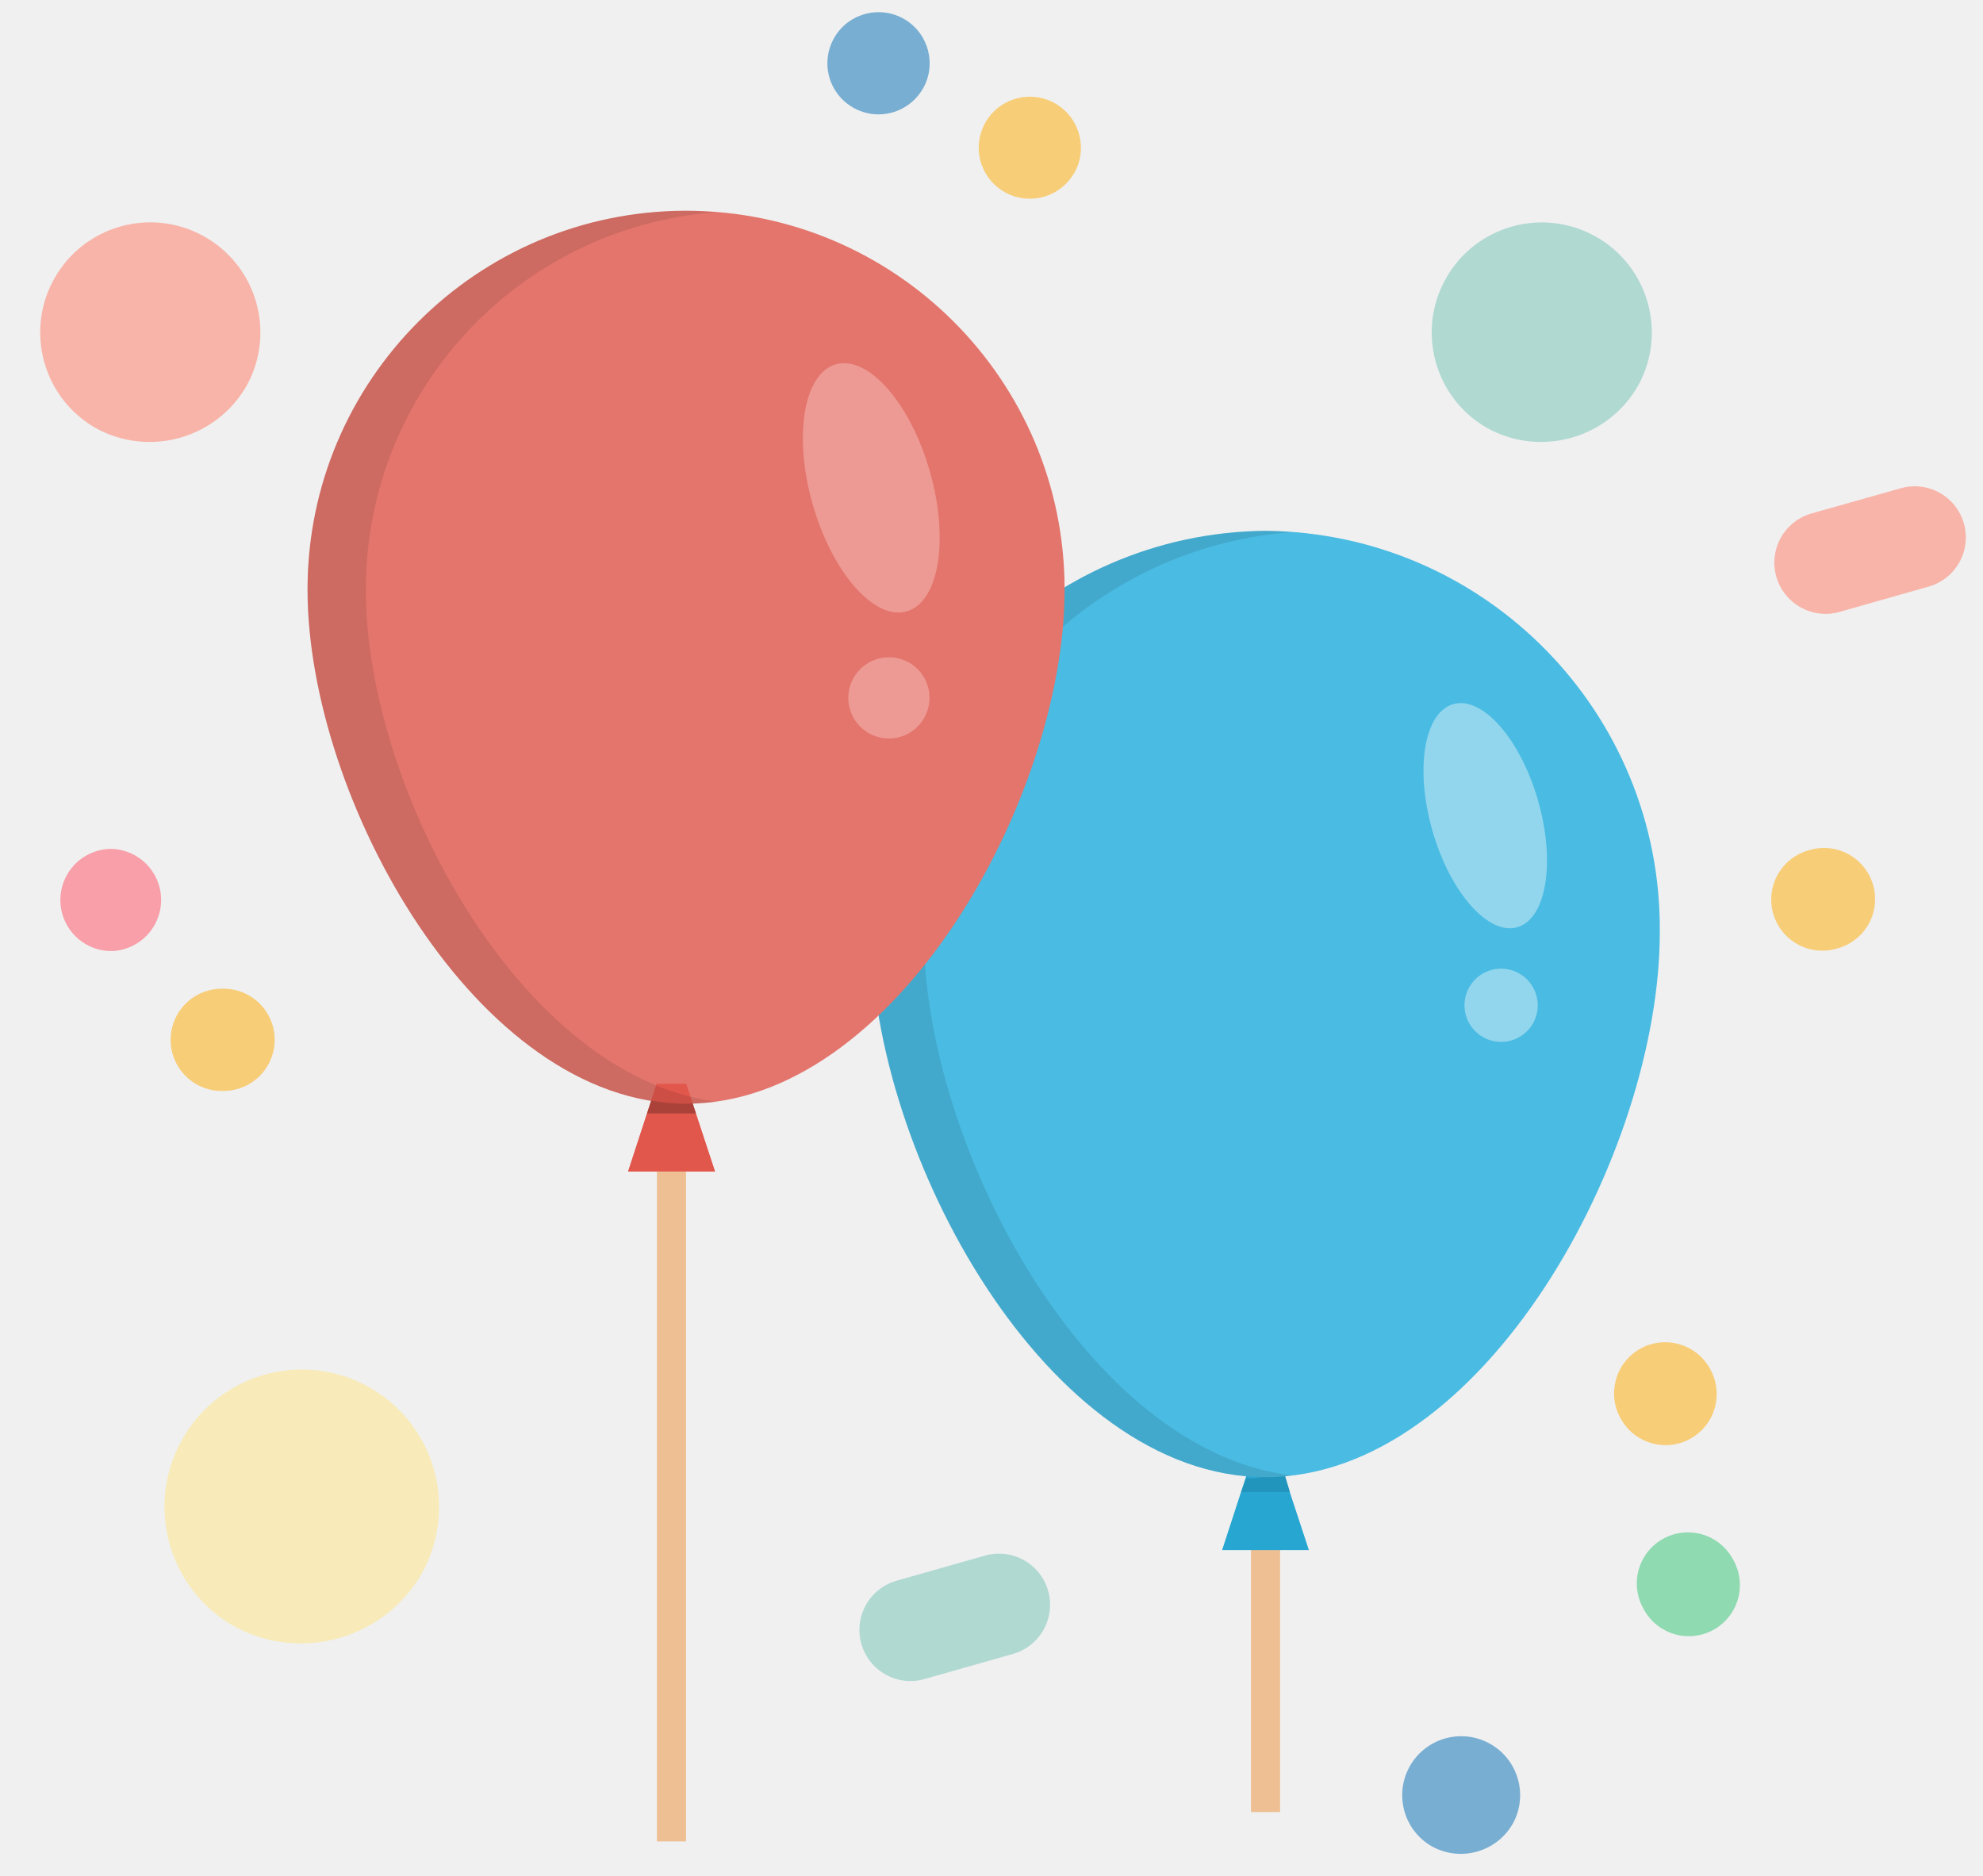
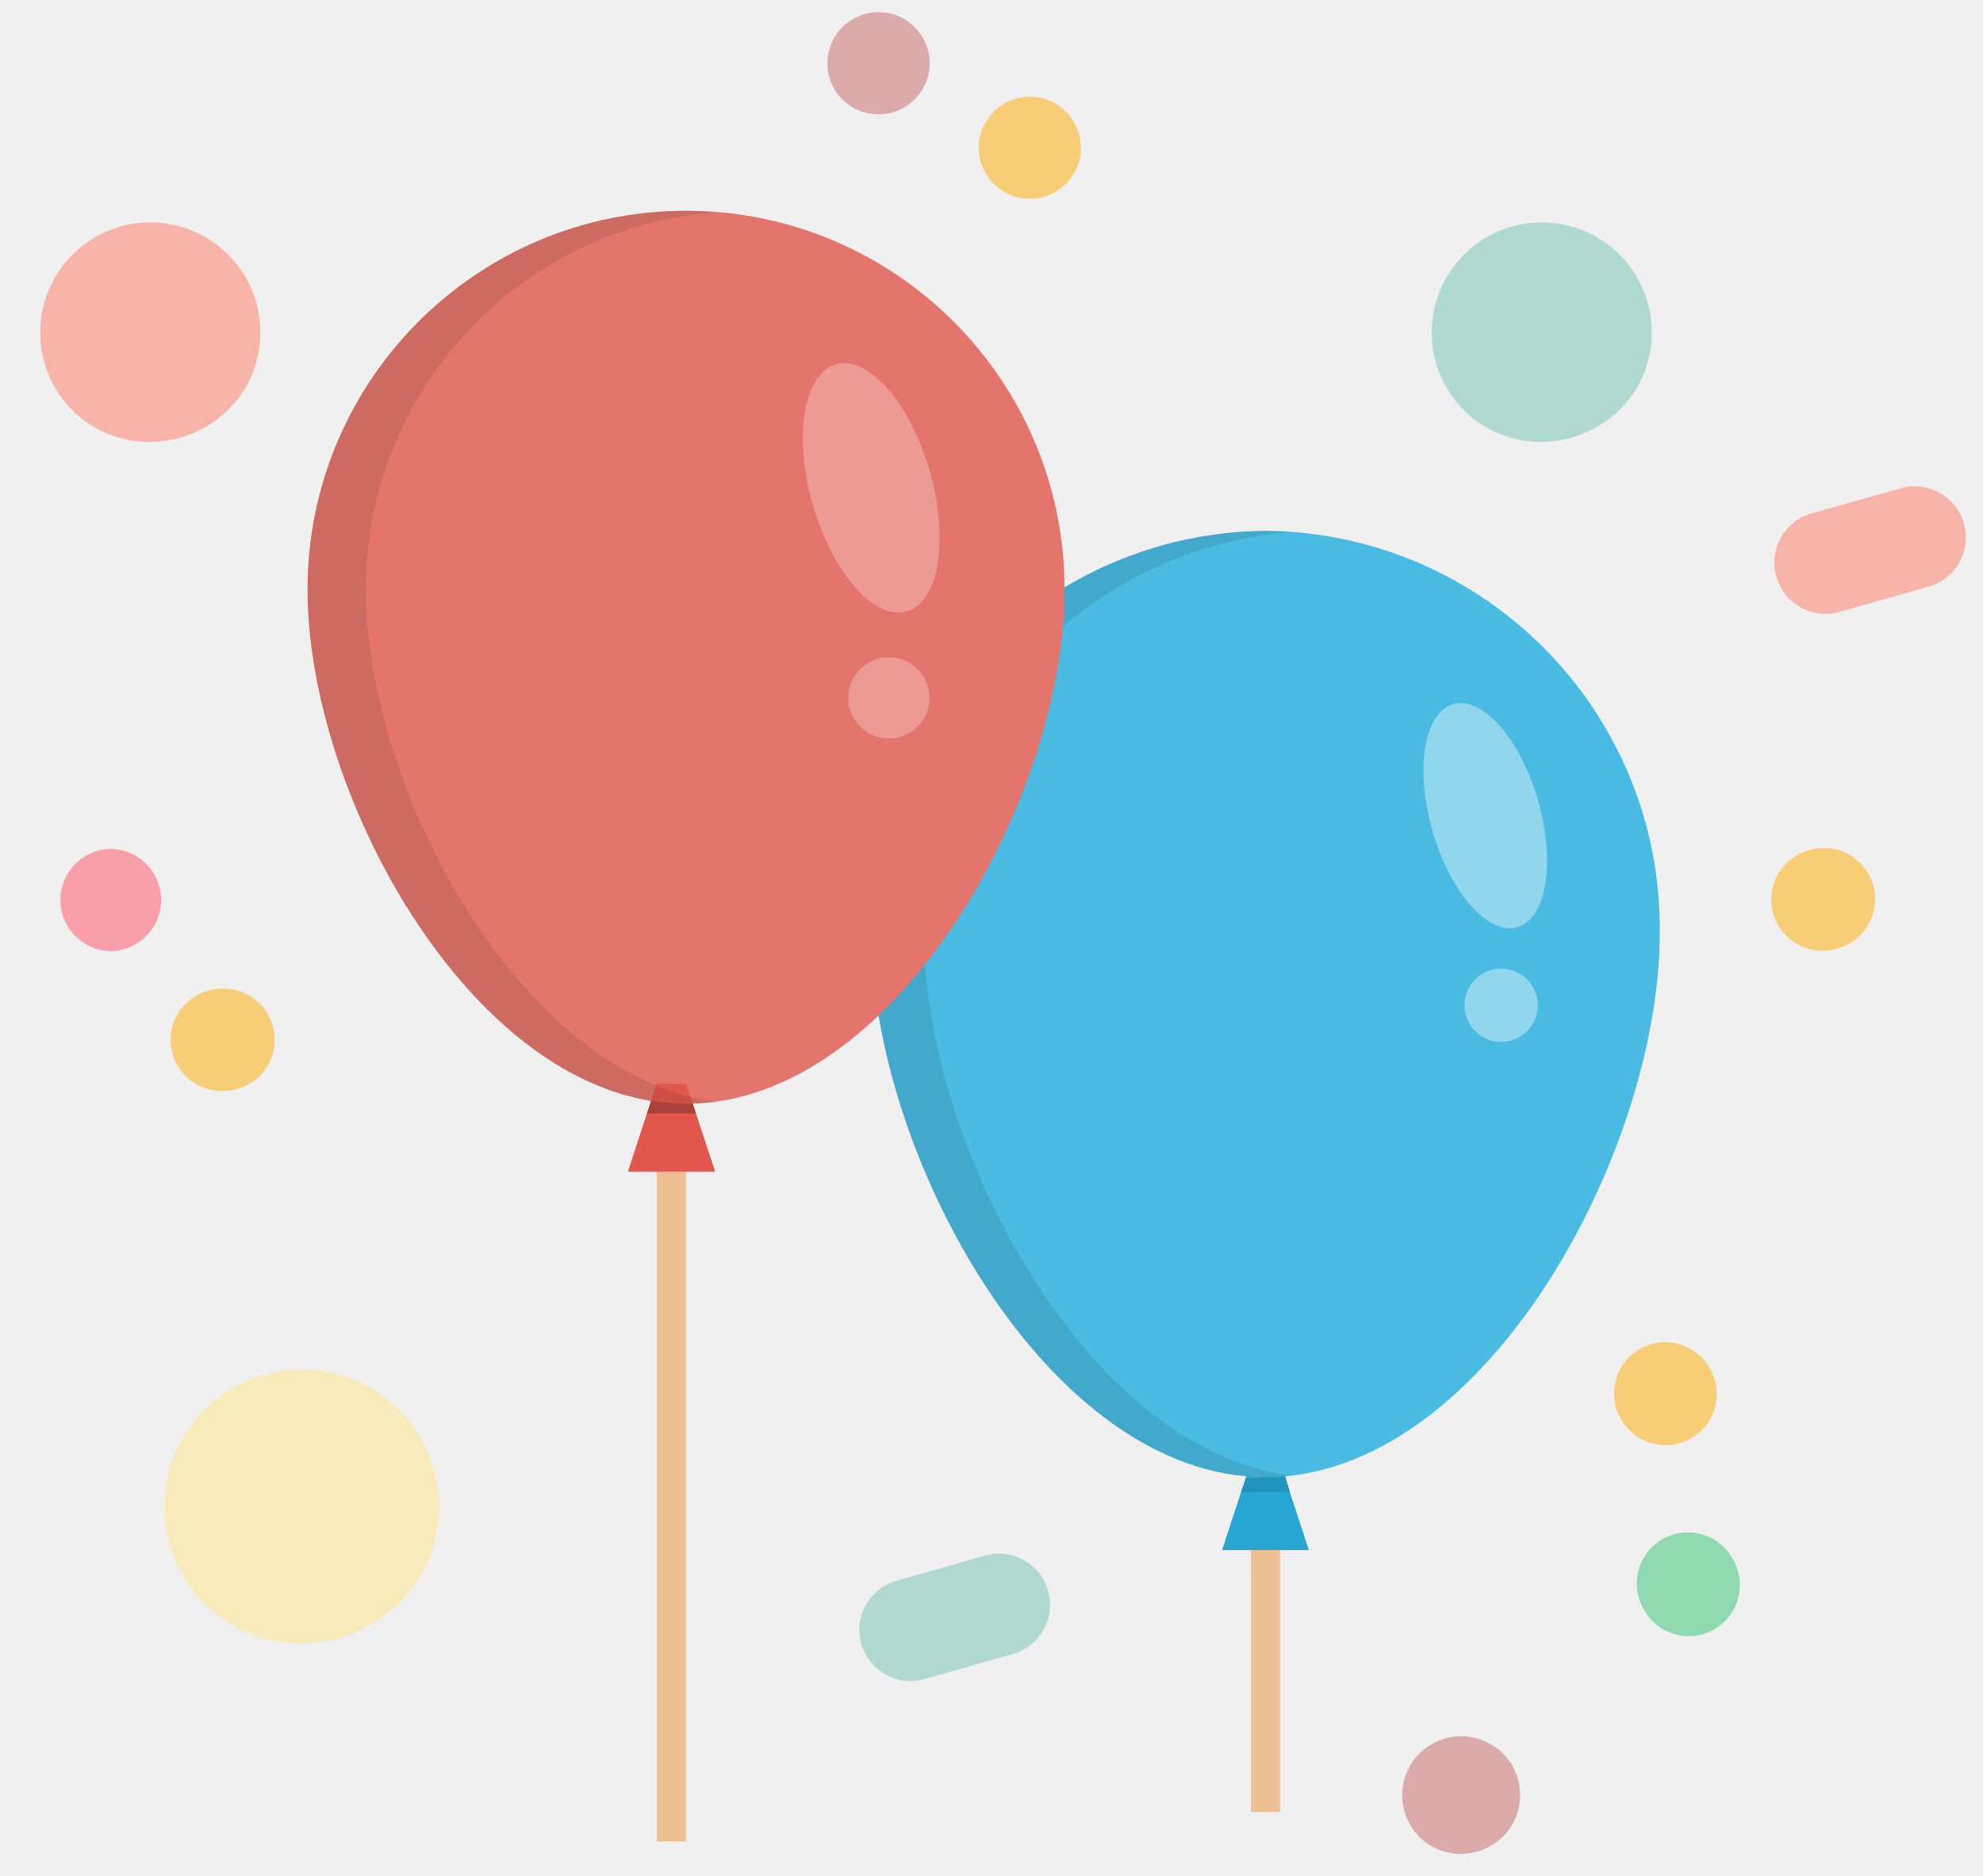
<svg xmlns="http://www.w3.org/2000/svg" width="49.102" height="46.447" viewBox="0 0 49.102 46.447">
  <g id="birthday" transform="translate(-35.7 -512.782)">
    <g id="Group_30126" data-name="Group 30126" transform="translate(15500.041 1243.952) rotate(30)">
      <g id="Group_30067" data-name="Group 30067" transform="translate(-13753.482 7082)">
        <g id="Group_30062" data-name="Group 30062" transform="translate(0 0)" opacity="0.5">
          <path id="Path_20574" data-name="Path 20574" d="M338.855,139.3a2.726,2.726,0,1,0-2.724,2.806A2.767,2.767,0,0,0,338.855,139.3Zm0,0" transform="translate(-333.406 -117.153)" fill="#ff7861" />
          <path id="Path_20576" data-name="Path 20576" d="M236.047,38.964a3.4,3.4,0,1,0-3.4,3.5A3.449,3.449,0,0,0,236.047,38.964Zm0,0" transform="translate(-212.137 6.47)" fill="#ffe581" />
          <path id="Path_20577" data-name="Path 20577" d="M17.761,437.275a2.725,2.725,0,1,0-2.724,2.807A2.766,2.766,0,0,0,17.761,437.275Zm0,0" transform="translate(17.526 -432.357)" fill="#70c1b3" />
          <path id="Path_20578" data-name="Path 20578" d="M107.827,246.183a1.266,1.266,0,0,1-.906-2.151l.014-.014a1.266,1.266,0,1,1,1.811,1.769l-.013.014A1.264,1.264,0,0,1,107.827,246.183Zm0,0" transform="translate(-62.226 -231.231)" fill="#fa0" />
          <path id="Path_20563" data-name="Path 20563" d="M152.961,138.027a1.266,1.266,0,0,1-.654-2.351l.017-.01a1.266,1.266,0,0,1,1.3,2.17l-.017.01A1.261,1.261,0,0,1,152.961,138.027Zm0,0" transform="translate(-144.041 -101.884)" fill="#ff4e61" />
          <path id="Path_20564" data-name="Path 20564" d="M165.469,159.944a1.266,1.266,0,0,1-.658-2.349l.017-.01a1.266,1.266,0,1,1,1.312,2.165l-.017.01A1.259,1.259,0,0,1,165.469,159.944Zm0,0" transform="translate(-152.453 -122.167)" fill="#fa0" />
          <path id="Path_20548" data-name="Path 20548" d="M6.185,258.725a1.266,1.266,0,0,1-.908-2.147l1.573-1.621a1.266,1.266,0,1,1,1.817,1.763l-1.574,1.621A1.261,1.261,0,0,1,6.185,258.725Zm0,0" transform="translate(28.903 -216.823)" fill="#70c1b3" />
          <path id="Path_20580" data-name="Path 20580" d="M133.83,12.647a1.266,1.266,0,0,1-.908-2.147L134.5,8.879a1.266,1.266,0,1,1,1.816,1.763l-1.573,1.621A1.263,1.263,0,0,1,133.83,12.647Zm0,0" transform="translate(-92.335 -4.958)" fill="#ff7861" />
          <g id="Group_30064" data-name="Group 30064" transform="translate(17.185 3.453) rotate(45)">
            <path id="Path_20554" data-name="Path 20554" d="M1.28,2.546A1.266,1.266,0,0,0,2.186.4L2.172.381A1.266,1.266,0,0,0,.361,2.15l.013.014A1.264,1.264,0,0,0,1.28,2.546Zm0,0" transform="translate(2.989 0)" fill="#fa0" />
-             <path id="Path_20555" data-name="Path 20555" d="M1.28,2.546A1.266,1.266,0,0,0,2.188.4L2.174.384A1.266,1.266,0,0,0,.358,2.148l.014.014A1.262,1.262,0,0,0,1.28,2.546Zm0,0" transform="translate(0 3.078)" fill="#006cb4" />
+             <path id="Path_20555" data-name="Path 20555" d="M1.28,2.546A1.266,1.266,0,0,0,2.188.4L2.174.384A1.266,1.266,0,0,0,.358,2.148l.014.014A1.262,1.262,0,0,0,1.28,2.546Zm0,0" transform="translate(0 3.078)" fill="#C36564" />
          </g>
-           <path id="Path_20617" data-name="Path 20617" d="M59.273,273.468a1.46,1.46,0,1,0-1.459,1.5A1.481,1.481,0,0,0,59.273,273.468Zm0,0" transform="translate(-8.87 -236.145)" fill="#006cb4" />
+           <path id="Path_20617" data-name="Path 20617" d="M59.273,273.468a1.46,1.46,0,1,0-1.459,1.5A1.481,1.481,0,0,0,59.273,273.468Zm0,0" transform="translate(-8.87 -236.145)" fill="#C36564" />
          <path id="Path_20618" data-name="Path 20618" d="M275.321,138.028a1.261,1.261,0,0,1-.649-.179l-.017-.01a1.266,1.266,0,0,1,1.3-2.173l.017.01a1.266,1.266,0,0,1-.651,2.352Zm0,0" transform="translate(-226.961 -110.532)" fill="#fa0" />
          <path id="Path_20619" data-name="Path 20619" d="M262.814,159.945a1.259,1.259,0,0,1-.652-.182l-.017-.01a1.266,1.266,0,1,1,1.307-2.168l.017.01a1.266,1.266,0,0,1-.655,2.35Zm0,0" transform="translate(-211.592 -128.64)" fill="#2dc471" />
        </g>
      </g>
    </g>
    <g id="birthday-2" data-name="birthday" transform="translate(-12.494)">
      <g id="Group_29879" data-name="Group 29879" transform="translate(55.809 518)">
        <g id="Group_30127" data-name="Group 30127" transform="translate(13.958 7.925)">
          <path id="Path_20300" data-name="Path 20300" d="M49,47h.721V63.583H49Z" transform="translate(-39.597 -31.859)" fill="#edbf92" />
          <path id="Path_20301" data-name="Path 20301" d="M49.447,43.988h-.73l-.706,2.166h2.149Z" transform="translate(-39.323 -20.916)" fill="#26a6d1" />
          <path id="Path_20302" data-name="Path 20302" d="M49.507,44.421c-.291,0-.429.114-.713.068l-.132.349h1.208l-.123-.417Z" transform="translate(-39.504 -21.037)" fill="#2295bc" />
          <g id="Group_29878" data-name="Group 29878">
            <path id="Path_20275" data-name="Path 20275" d="M53.763,54A9.854,9.854,0,0,0,44,63.941c0,5.49,4.371,13.491,9.763,13.491s9.763-8,9.763-13.491A9.854,9.854,0,0,0,53.763,54Z" transform="translate(-44 -54)" fill="#4abbe2" />
            <path id="Path_20276" data-name="Path 20276" d="M45.3,63.941a9.86,9.86,0,0,1,9.113-9.908c-.216-.014-.431-.033-.651-.033A9.854,9.854,0,0,0,44,63.941c0,5.49,4.371,13.491,9.763,13.491a5.556,5.556,0,0,0,.651-.043c-5.088-.607-9.113-8.181-9.113-13.448Z" transform="translate(-44 -54)" opacity="0.1" />
            <path id="Path_20299" data-name="Path 20299" d="M56.332,24.781c.722-.207.952-1.612.514-3.137s-1.377-2.593-2.1-2.386-.952,1.613-.514,3.137S55.611,24.989,56.332,24.781Zm-.4,1.026a.907.907,0,1,0,.907.907A.907.907,0,0,0,55.933,25.808Z" transform="translate(-40.335 -14.966)" fill="#fff" opacity="0.4" />
          </g>
        </g>
        <path id="Path_20274" data-name="Path 20274" d="M49,47h.721V63.583H49Z" transform="translate(-40.349 -23.207)" fill="#edbf92" />
        <path id="Path_20277" data-name="Path 20277" d="M46.373,14A9.377,9.377,0,0,0,37,23.381c0,5.18,4.2,12.73,9.373,12.73s9.373-7.55,9.373-12.73A9.377,9.377,0,0,0,46.373,14Z" transform="translate(-37 -14)" fill="#e3756c" />
        <path id="Path_20286" data-name="Path 20286" d="M49.447,43.988h-.73l-.706,2.166h2.149Z" transform="translate(-40.072 -22.367)" fill="#e2574c" />
        <path id="Path_20287" data-name="Path 20287" d="M56.582,25.379c.8-.229,1.055-1.786.57-3.474s-1.526-2.872-2.326-2.643-1.055,1.787-.57,3.475S55.783,25.609,56.582,25.379Zm-.442,1.137a1.005,1.005,0,1,0,1.005,1.005A1,1,0,0,0,56.14,26.516Z" transform="translate(-41.745 -15.459)" fill="#ee9a94" />
        <path id="Path_20289" data-name="Path 20289" d="M49.447,43.988h-.73l-.706,2.166h2.149Z" transform="translate(-40.072 -22.367)" fill="#e2574c" />
        <path id="Path_20290" data-name="Path 20290" d="M49.626,44.639a5.376,5.376,0,0,1-.863-.074l-.1.314h1.208l-.081-.247Z" transform="translate(-40.254 -22.528)" fill="#aa4239" />
        <path id="Path_20291" data-name="Path 20291" d="M38.442,23.381a9.372,9.372,0,0,1,8.652-9.344c-.239-.019-.478-.037-.721-.037A9.377,9.377,0,0,0,37,23.381c0,5.18,4.2,12.73,9.373,12.73a5.33,5.33,0,0,0,.721-.054C42.255,35.4,38.442,28.317,38.442,23.381Z" transform="translate(-37 -14)" opacity="0.1" />
      </g>
    </g>
  </g>
</svg>
